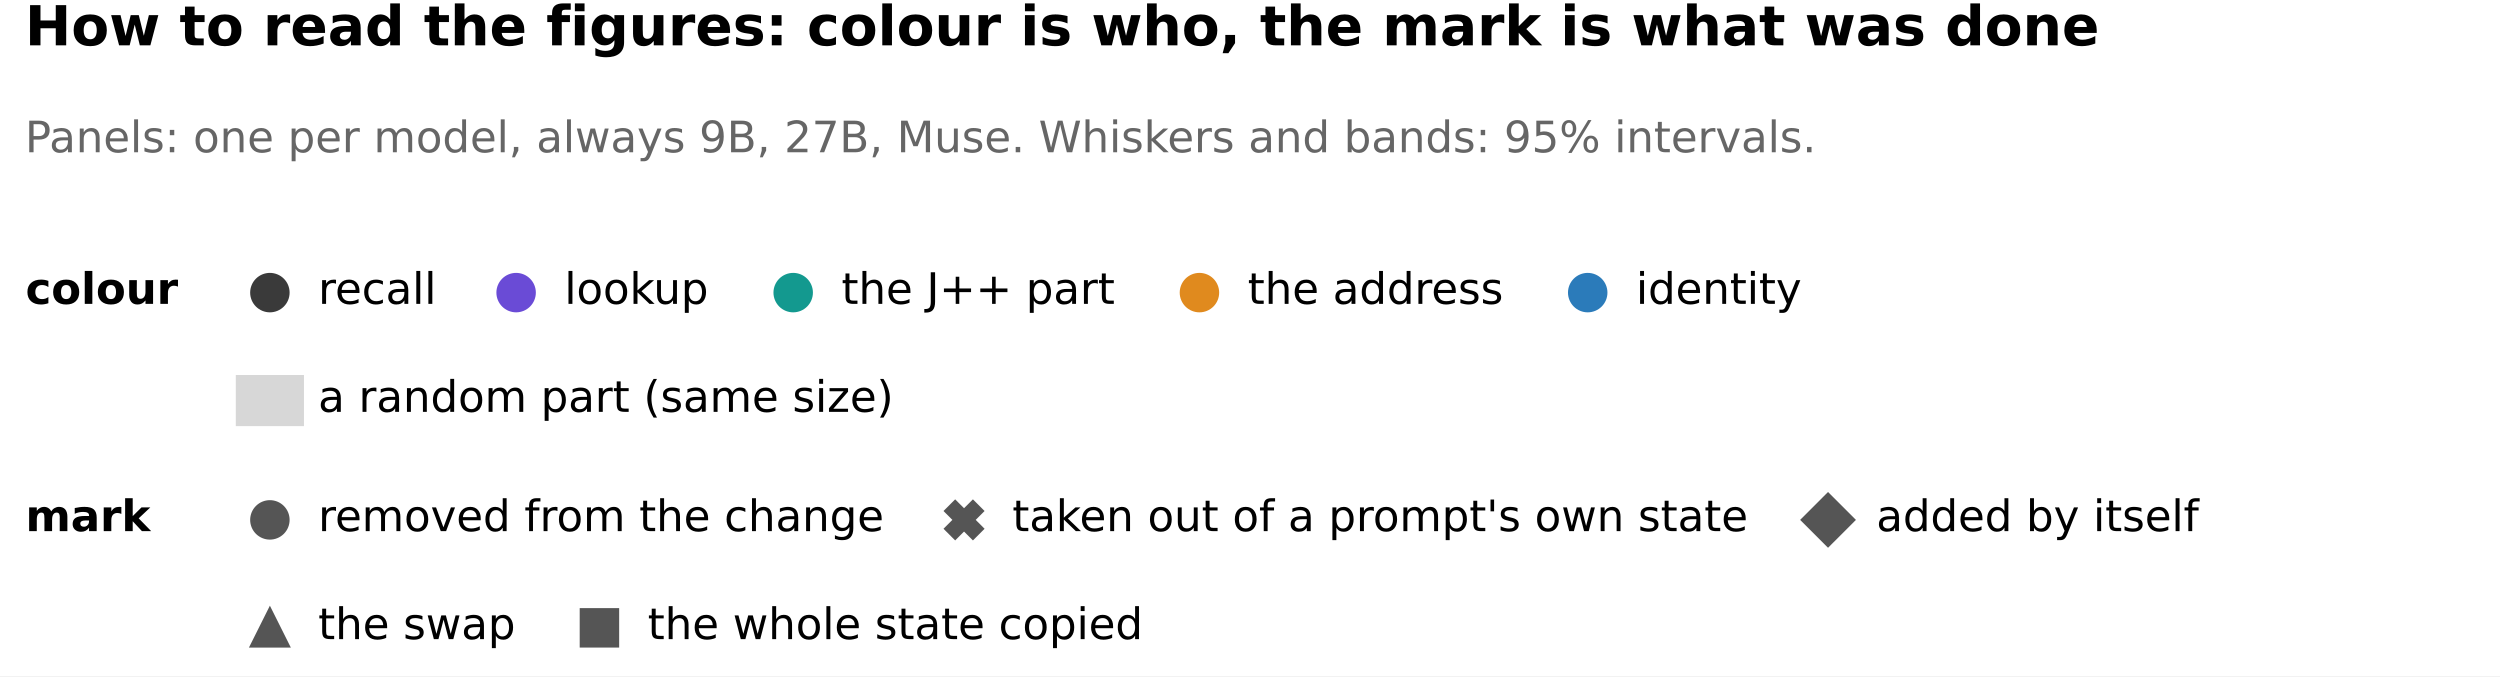
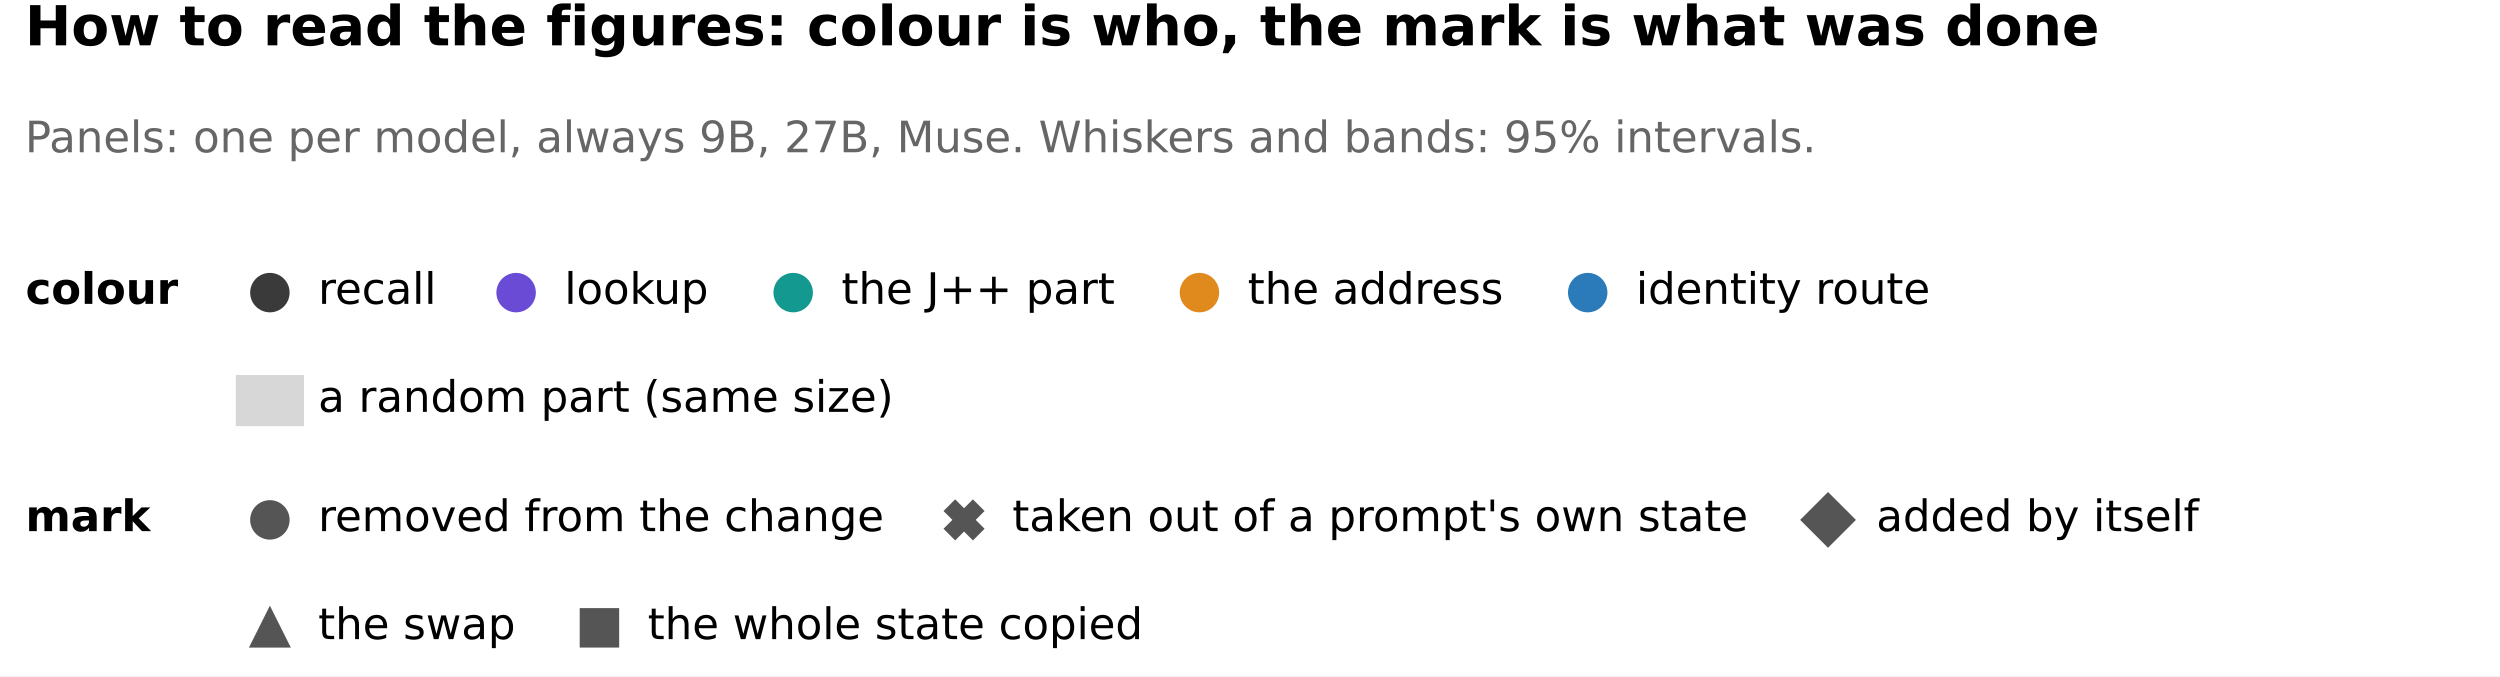
<svg xmlns="http://www.w3.org/2000/svg" xmlns:xlink="http://www.w3.org/1999/xlink" width="633.6pt" height="171.36pt" viewBox="0 0 633.6 171.36" version="1.1">
  <defs>
    <style type="text/css">*{stroke-linejoin: round; stroke-linecap: butt}</style>
  </defs>
  <g id="figure_1">
    <g id="patch_1">
      <path d="M 0 171.36  L 633.6 171.36  L 633.6 0  L 0 0  z " style="fill: #ffffff" />
    </g>
    <g id="axes_1">
      <g id="patch_2">
-         <path d="M 59.76 108  L 77.04 108  L 77.04 95.04  L 59.76 95.04  z " clip-path="url(#paac8320bc1)" style="fill: #bdbdbd; opacity: 0.6" />
+         <path d="M 59.76 108  L 77.04 108  L 77.04 95.04  L 59.76 95.04  z " clip-path="url(#pdf378f791d)" style="fill: #bdbdbd; opacity: 0.6" />
      </g>
      <g id="line2d_1">
        <defs>
-           <path id="mfea6ac385e" d="M 0 4.5  C 1.193 4.5 2.338 4.026 3.182 3.182  C 4.026 2.338 4.5 1.193 4.5 0  C 4.5 -1.193 4.026 -2.338 3.182 -3.182  C 2.338 -4.026 1.193 -4.5 0 -4.5  C -1.193 -4.5 -2.338 -4.026 -3.182 -3.182  C -4.026 -2.338 -4.5 -1.193 -4.5 0  C -4.5 1.193 -4.026 2.338 -3.182 3.182  C -2.338 4.026 -1.193 4.5 0 4.5  z " style="stroke: #3a3a3a" />
+           <path id="m4650f3c321" d="M 0 4.5  C 1.193 4.5 2.338 4.026 3.182 3.182  C 4.026 2.338 4.5 1.193 4.5 0  C 4.5 -1.193 4.026 -2.338 3.182 -3.182  C 2.338 -4.026 1.193 -4.5 0 -4.5  C -1.193 -4.5 -2.338 -4.026 -3.182 -3.182  C -4.026 -2.338 -4.5 -1.193 -4.5 0  C -4.5 1.193 -4.026 2.338 -3.182 3.182  C -2.338 4.026 -1.193 4.5 0 4.5  z " style="stroke: #3a3a3a" />
        </defs>
-         <g clip-path="url(#paac8320bc1)">
-           <use xlink:href="#mfea6ac385e" x="68.4" y="74.16" style="fill: #3a3a3a; stroke: #3a3a3a" />
+         <g clip-path="url(#pdf378f791d)">
+           <use xlink:href="#m4650f3c321" x="68.4" y="74.16" style="fill: #3a3a3a; stroke: #3a3a3a" />
        </g>
      </g>
      <g id="line2d_2">
        <defs>
-           <path id="mff8a110b9b" d="M 0 4.5  C 1.193 4.5 2.338 4.026 3.182 3.182  C 4.026 2.338 4.5 1.193 4.5 0  C 4.5 -1.193 4.026 -2.338 3.182 -3.182  C 2.338 -4.026 1.193 -4.5 0 -4.5  C -1.193 -4.5 -2.338 -4.026 -3.182 -3.182  C -4.026 -2.338 -4.5 -1.193 -4.5 0  C -4.5 1.193 -4.026 2.338 -3.182 3.182  C -2.338 4.026 -1.193 4.5 0 4.5  z " style="stroke: #6a4bd6" />
+           <path id="m67d5eabf27" d="M 0 4.5  C 1.193 4.5 2.338 4.026 3.182 3.182  C 4.026 2.338 4.5 1.193 4.5 0  C 4.5 -1.193 4.026 -2.338 3.182 -3.182  C 2.338 -4.026 1.193 -4.5 0 -4.5  C -1.193 -4.5 -2.338 -4.026 -3.182 -3.182  C -4.026 -2.338 -4.5 -1.193 -4.5 0  C -4.5 1.193 -4.026 2.338 -3.182 3.182  C -2.338 4.026 -1.193 4.5 0 4.5  z " style="stroke: #6a4bd6" />
        </defs>
-         <g clip-path="url(#paac8320bc1)">
-           <use xlink:href="#mff8a110b9b" x="130.804" y="74.16" style="fill: #6a4bd6; stroke: #6a4bd6" />
+         <g clip-path="url(#pdf378f791d)">
+           <use xlink:href="#m67d5eabf27" x="130.804" y="74.16" style="fill: #6a4bd6; stroke: #6a4bd6" />
        </g>
      </g>
      <g id="line2d_3">
        <defs>
-           <path id="mcd1a900ab1" d="M 0 4.5  C 1.193 4.5 2.338 4.026 3.182 3.182  C 4.026 2.338 4.5 1.193 4.5 0  C 4.5 -1.193 4.026 -2.338 3.182 -3.182  C 2.338 -4.026 1.193 -4.5 0 -4.5  C -1.193 -4.5 -2.338 -4.026 -3.182 -3.182  C -4.026 -2.338 -4.5 -1.193 -4.5 0  C -4.5 1.193 -4.026 2.338 -3.182 3.182  C -2.338 4.026 -1.193 4.5 0 4.5  z " style="stroke: #13998f" />
+           <path id="ma315b41d66" d="M 0 4.5  C 1.193 4.5 2.338 4.026 3.182 3.182  C 4.026 2.338 4.5 1.193 4.5 0  C 4.5 -1.193 4.026 -2.338 3.182 -3.182  C 2.338 -4.026 1.193 -4.5 0 -4.5  C -1.193 -4.5 -2.338 -4.026 -3.182 -3.182  C -4.026 -2.338 -4.5 -1.193 -4.5 0  C -4.5 1.193 -4.026 2.338 -3.182 3.182  C -2.338 4.026 -1.193 4.5 0 4.5  z " style="stroke: #13998f" />
        </defs>
-         <g clip-path="url(#paac8320bc1)">
-           <use xlink:href="#mcd1a900ab1" x="201.026" y="74.16" style="fill: #13998f; stroke: #13998f" />
+         <g clip-path="url(#pdf378f791d)">
+           <use xlink:href="#ma315b41d66" x="201.026" y="74.16" style="fill: #13998f; stroke: #13998f" />
        </g>
      </g>
      <g id="line2d_4">
        <defs>
-           <path id="m797b1e7016" d="M 0 4.5  C 1.193 4.5 2.338 4.026 3.182 3.182  C 4.026 2.338 4.5 1.193 4.5 0  C 4.5 -1.193 4.026 -2.338 3.182 -3.182  C 2.338 -4.026 1.193 -4.5 0 -4.5  C -1.193 -4.5 -2.338 -4.026 -3.182 -3.182  C -4.026 -2.338 -4.5 -1.193 -4.5 0  C -4.5 1.193 -4.026 2.338 -3.182 3.182  C -2.338 4.026 -1.193 4.5 0 4.5  z " style="stroke: #e08a1e" />
+           <path id="mfeef9e3973" d="M 0 4.5  C 1.193 4.5 2.338 4.026 3.182 3.182  C 4.026 2.338 4.5 1.193 4.5 0  C 4.5 -1.193 4.026 -2.338 3.182 -3.182  C 2.338 -4.026 1.193 -4.5 0 -4.5  C -1.193 -4.5 -2.338 -4.026 -3.182 -3.182  C -4.026 -2.338 -4.5 -1.193 -4.5 0  C -4.5 1.193 -4.026 2.338 -3.182 3.182  C -2.338 4.026 -1.193 4.5 0 4.5  z " style="stroke: #e08a1e" />
        </defs>
-         <g clip-path="url(#paac8320bc1)">
-           <use xlink:href="#m797b1e7016" x="303.986" y="74.16" style="fill: #e08a1e; stroke: #e08a1e" />
+         <g clip-path="url(#pdf378f791d)">
+           <use xlink:href="#mfeef9e3973" x="303.986" y="74.16" style="fill: #e08a1e; stroke: #e08a1e" />
        </g>
      </g>
      <g id="line2d_5">
        <defs>
-           <path id="m5db30907ad" d="M 0 4.5  C 1.193 4.5 2.338 4.026 3.182 3.182  C 4.026 2.338 4.5 1.193 4.5 0  C 4.5 -1.193 4.026 -2.338 3.182 -3.182  C 2.338 -4.026 1.193 -4.5 0 -4.5  C -1.193 -4.5 -2.338 -4.026 -3.182 -3.182  C -4.026 -2.338 -4.5 -1.193 -4.5 0  C -4.5 1.193 -4.026 2.338 -3.182 3.182  C -2.338 4.026 -1.193 4.5 0 4.5  z " style="stroke: #2b7bba" />
+           <path id="m96d8d932dc" d="M 0 4.5  C 1.193 4.5 2.338 4.026 3.182 3.182  C 4.026 2.338 4.5 1.193 4.5 0  C 4.5 -1.193 4.026 -2.338 3.182 -3.182  C 2.338 -4.026 1.193 -4.5 0 -4.5  C -1.193 -4.5 -2.338 -4.026 -3.182 -3.182  C -4.026 -2.338 -4.5 -1.193 -4.5 0  C -4.5 1.193 -4.026 2.338 -3.182 3.182  C -2.338 4.026 -1.193 4.5 0 4.5  z " style="stroke: #2b7bba" />
        </defs>
-         <g clip-path="url(#paac8320bc1)">
-           <use xlink:href="#m5db30907ad" x="402.39" y="74.16" style="fill: #2b7bba; stroke: #2b7bba" />
+         <g clip-path="url(#pdf378f791d)">
+           <use xlink:href="#m96d8d932dc" x="402.39" y="74.16" style="fill: #2b7bba; stroke: #2b7bba" />
        </g>
      </g>
      <g id="line2d_6">
        <defs>
-           <path id="m640735c10d" d="M 0 4.5  C 1.193 4.5 2.338 4.026 3.182 3.182  C 4.026 2.338 4.5 1.193 4.5 0  C 4.5 -1.193 4.026 -2.338 3.182 -3.182  C 2.338 -4.026 1.193 -4.5 0 -4.5  C -1.193 -4.5 -2.338 -4.026 -3.182 -3.182  C -4.026 -2.338 -4.5 -1.193 -4.5 0  C -4.5 1.193 -4.026 2.338 -3.182 3.182  C -2.338 4.026 -1.193 4.5 0 4.5  z " style="stroke: #555555" />
+           <path id="m64f6a46394" d="M 0 4.5  C 1.193 4.5 2.338 4.026 3.182 3.182  C 4.026 2.338 4.5 1.193 4.5 0  C 4.5 -1.193 4.026 -2.338 3.182 -3.182  C 2.338 -4.026 1.193 -4.5 0 -4.5  C -1.193 -4.5 -2.338 -4.026 -3.182 -3.182  C -4.026 -2.338 -4.5 -1.193 -4.5 0  C -4.5 1.193 -4.026 2.338 -3.182 3.182  C -2.338 4.026 -1.193 4.5 0 4.5  z " style="stroke: #555555" />
        </defs>
-         <g clip-path="url(#paac8320bc1)">
-           <use xlink:href="#m640735c10d" x="68.4" y="131.76" style="fill: #555555; stroke: #555555" />
+         <g clip-path="url(#pdf378f791d)">
+           <use xlink:href="#m64f6a46394" x="68.4" y="131.76" style="fill: #555555; stroke: #555555" />
        </g>
      </g>
      <g id="line2d_7">
        <defs>
-           <path id="m1fd4ac92fb" d="M -2.25 4.5  L 0 2.25  L 2.25 4.5  L 4.5 2.25  L 2.25 0  L 4.5 -2.25  L 2.25 -4.5  L 0 -2.25  L -2.25 -4.5  L -4.5 -2.25  L -2.25 0  L -4.5 2.25  z " style="stroke: #555555; stroke-linejoin: miter" />
+           <path id="m070514de07" d="M -2.25 4.5  L 0 2.25  L 2.25 4.5  L 4.5 2.25  L 2.25 0  L 4.5 -2.25  L 2.25 -4.5  L 0 -2.25  L -2.25 -4.5  L -4.5 -2.25  L -2.25 0  L -4.5 2.25  z " style="stroke: #555555; stroke-linejoin: miter" />
        </defs>
-         <g clip-path="url(#paac8320bc1)">
-           <use xlink:href="#m1fd4ac92fb" x="244.327" y="131.76" style="fill: #555555; stroke: #555555; stroke-linejoin: miter" />
+         <g clip-path="url(#pdf378f791d)">
+           <use xlink:href="#m070514de07" x="244.327" y="131.76" style="fill: #555555; stroke: #555555; stroke-linejoin: miter" />
        </g>
      </g>
      <g id="line2d_8">
        <defs>
-           <path id="mb506608c7b" d="M -0 6.364  L 6.364 0  L 0 -6.364  L -6.364 -0  z " style="stroke: #555555; stroke-linejoin: miter" />
+           <path id="mb3274b04d5" d="M -0 6.364  L 6.364 0  L 0 -6.364  L -6.364 -0  z " style="stroke: #555555; stroke-linejoin: miter" />
        </defs>
-         <g clip-path="url(#paac8320bc1)">
-           <use xlink:href="#mb506608c7b" x="463.298" y="131.76" style="fill: #555555; stroke: #555555; stroke-linejoin: miter" />
+         <g clip-path="url(#pdf378f791d)">
+           <use xlink:href="#mb3274b04d5" x="463.298" y="131.76" style="fill: #555555; stroke: #555555; stroke-linejoin: miter" />
        </g>
      </g>
      <g id="line2d_9">
        <defs>
-           <path id="m710acf36ac" d="M 0 -4.5  L -4.5 4.5  L 4.5 4.5  z " style="stroke: #555555; stroke-linejoin: miter" />
+           <path id="mf5cbbff239" d="M 0 -4.5  L -4.5 4.5  L 4.5 4.5  z " style="stroke: #555555; stroke-linejoin: miter" />
        </defs>
-         <g clip-path="url(#paac8320bc1)">
-           <use xlink:href="#m710acf36ac" x="68.4" y="159.12" style="fill: #555555; stroke: #555555; stroke-linejoin: miter" />
+         <g clip-path="url(#pdf378f791d)">
+           <use xlink:href="#mf5cbbff239" x="68.4" y="159.12" style="fill: #555555; stroke: #555555; stroke-linejoin: miter" />
        </g>
      </g>
      <g id="line2d_10">
        <defs>
-           <path id="mc2ec6cbbf1" d="M -4.5 4.5  L 4.5 4.5  L 4.5 -4.5  L -4.5 -4.5  z " style="stroke: #555555; stroke-linejoin: miter" />
+           <path id="m67115facb1" d="M -4.5 4.5  L 4.5 4.5  L 4.5 -4.5  L -4.5 -4.5  z " style="stroke: #555555; stroke-linejoin: miter" />
        </defs>
-         <g clip-path="url(#paac8320bc1)">
-           <use xlink:href="#mc2ec6cbbf1" x="151.92" y="159.12" style="fill: #555555; stroke: #555555; stroke-linejoin: miter" />
+         <g clip-path="url(#pdf378f791d)">
+           <use xlink:href="#m67115facb1" x="151.92" y="159.12" style="fill: #555555; stroke: #555555; stroke-linejoin: miter" />
        </g>
      </g>
      <g id="text_1">
        <text style="font-weight: 700; font-size: 11px; font-family: 'DejaVu Sans'; text-anchor: start" x="6.48" y="77.018" transform="rotate(-0 6.48 77.01785)">colour</text>
      </g>
      <g id="text_2">
        <text style="font-size: 11px; font-family: 'DejaVu Sans'; text-anchor: start" x="80.64" y="77.018" transform="rotate(-0 80.64 77.01785)">recall</text>
      </g>
      <g id="text_3">
        <text style="font-size: 11px; font-family: 'DejaVu Sans'; text-anchor: start" x="143.044" y="77.018" transform="rotate(-0 143.0437 77.01785)">lookup</text>
      </g>
      <g id="text_4">
        <text style="font-size: 11px; font-family: 'DejaVu Sans'; text-anchor: start" x="213.266" y="77.018" transform="rotate(-0 213.2663 77.01785)">the J++ part</text>
      </g>
      <g id="text_5">
        <text style="font-size: 11px; font-family: 'DejaVu Sans'; text-anchor: start" x="316.226" y="77.018" transform="rotate(-0 316.2262 77.01785)">the address</text>
      </g>
      <g id="text_6">
-         <text style="font-size: 11px; font-family: 'DejaVu Sans'; text-anchor: start" x="414.63" y="77.018" transform="rotate(-0 414.63 77.01785)">identity</text>
+         <text style="font-size: 11px; font-family: 'DejaVu Sans'; text-anchor: start" x="414.63" y="77.018" transform="rotate(-0 414.63 77.01785)">identity route</text>
      </g>
      <g id="text_7">
        <text style="font-size: 11px; font-family: 'DejaVu Sans'; text-anchor: start" x="80.64" y="104.378" transform="rotate(-0 80.64 104.3779)">a random part (same size)</text>
      </g>
      <g id="text_8">
        <text style="font-weight: 700; font-size: 11px; font-family: 'DejaVu Sans'; text-anchor: start" x="6.48" y="134.618" transform="rotate(-0 6.48 134.6179)">mark</text>
      </g>
      <g id="text_9">
        <text style="font-size: 11px; font-family: 'DejaVu Sans'; text-anchor: start" x="80.64" y="134.618" transform="rotate(-0 80.64 134.6179)">removed from the change</text>
      </g>
      <g id="text_10">
        <text style="font-size: 11px; font-family: 'DejaVu Sans'; text-anchor: start" x="256.567" y="134.618" transform="rotate(-0 256.5675 134.6179)">taken out of a prompt's own state</text>
      </g>
      <g id="text_11">
        <text style="font-size: 11px; font-family: 'DejaVu Sans'; text-anchor: start" x="475.538" y="134.618" transform="rotate(-0 475.5375 134.6179)">added by itself</text>
      </g>
      <g id="text_12">
        <text style="font-size: 11px; font-family: 'DejaVu Sans'; text-anchor: start" x="80.64" y="161.978" transform="rotate(-0 80.64 161.9779)">the swap</text>
      </g>
      <g id="text_13">
        <text style="font-size: 11px; font-family: 'DejaVu Sans'; text-anchor: start" x="164.16" y="161.978" transform="rotate(-0 164.16 161.9779)">the whole state copied</text>
      </g>
    </g>
    <g id="text_14">
      <text style="font-weight: 700; font-size: 14px; font-family: 'DejaVu Sans'; text-anchor: start" x="6.336" y="11.495" transform="rotate(-0 6.336 11.49461)">How to read the figures: colour is who, the mark is what was done</text>
    </g>
    <g id="text_15">
      <text style="font-size: 11px; font-family: 'DejaVu Sans'; text-anchor: start; fill: #666666" x="6.336" y="38.598" transform="rotate(-0 6.336 38.59828)">Panels: one per model, always 9B, 27B, Muse. Whiskers and bands: 95% intervals.</text>
    </g>
  </g>
  <defs>
-     <clipPath id="paac8320bc1">
+     <clipPath id="pdf378f791d">
      <rect x="0" y="56.16" width="633.6" height="115.2" />
    </clipPath>
  </defs>
</svg>
